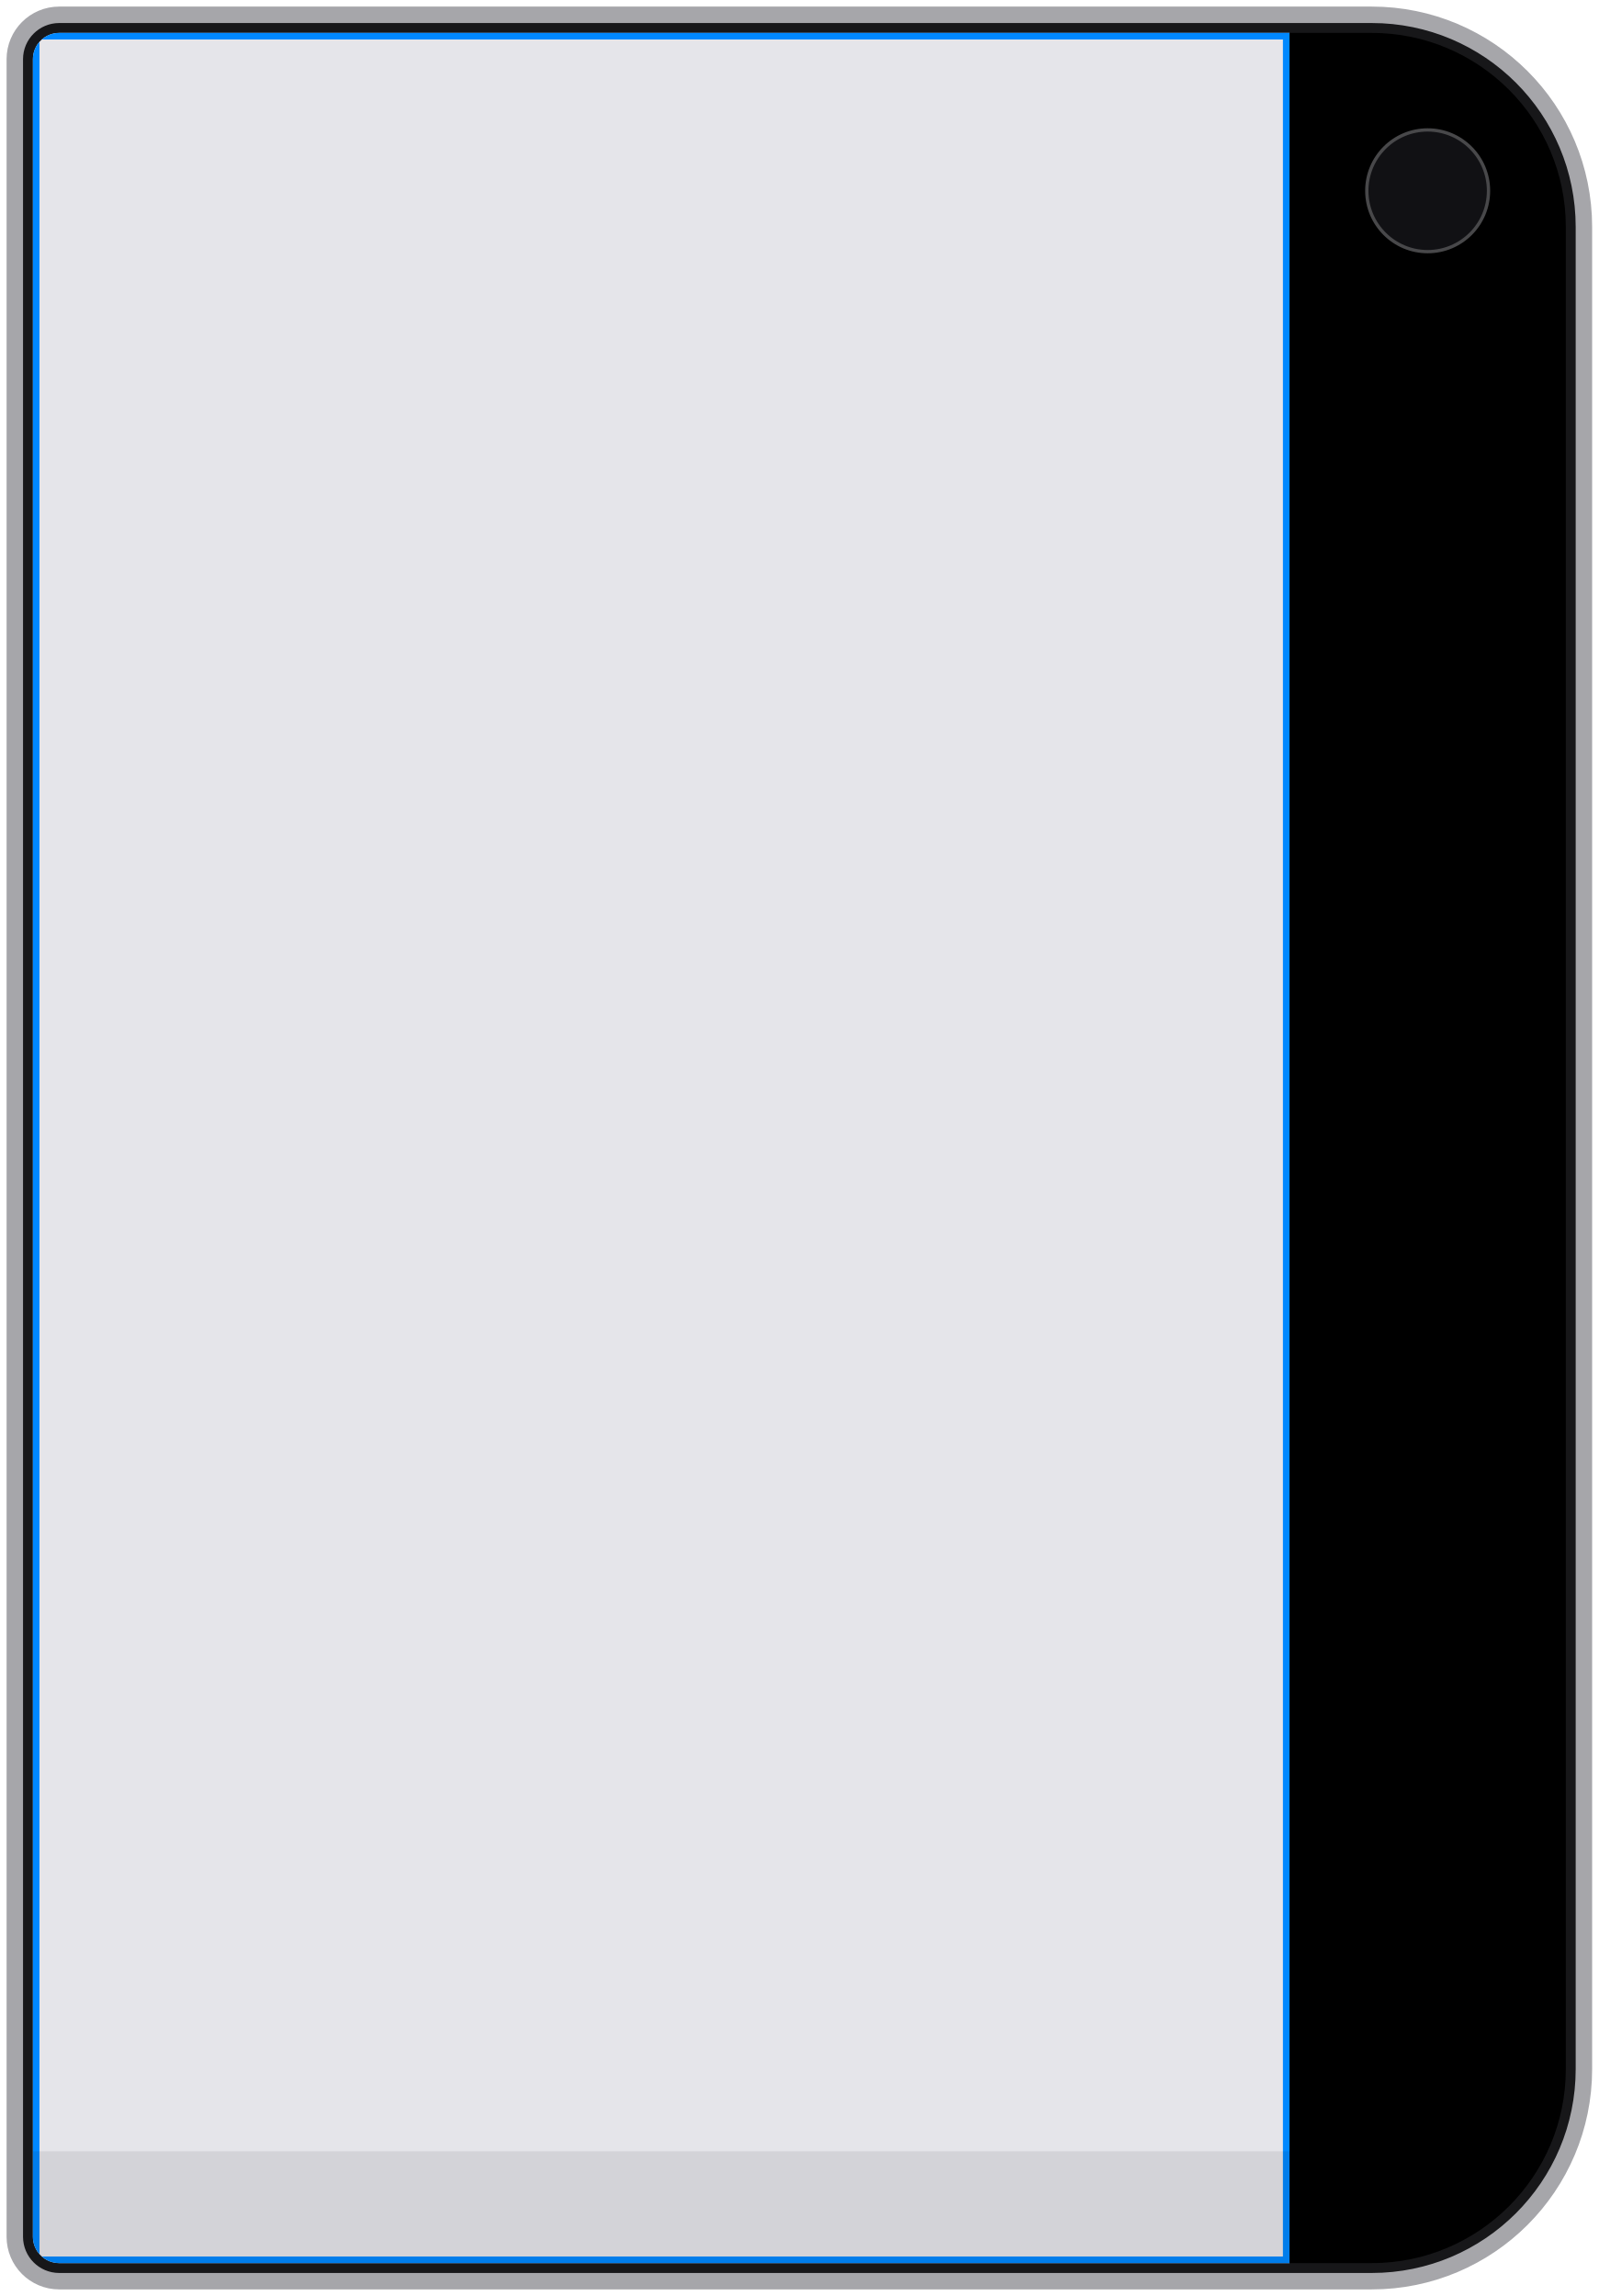
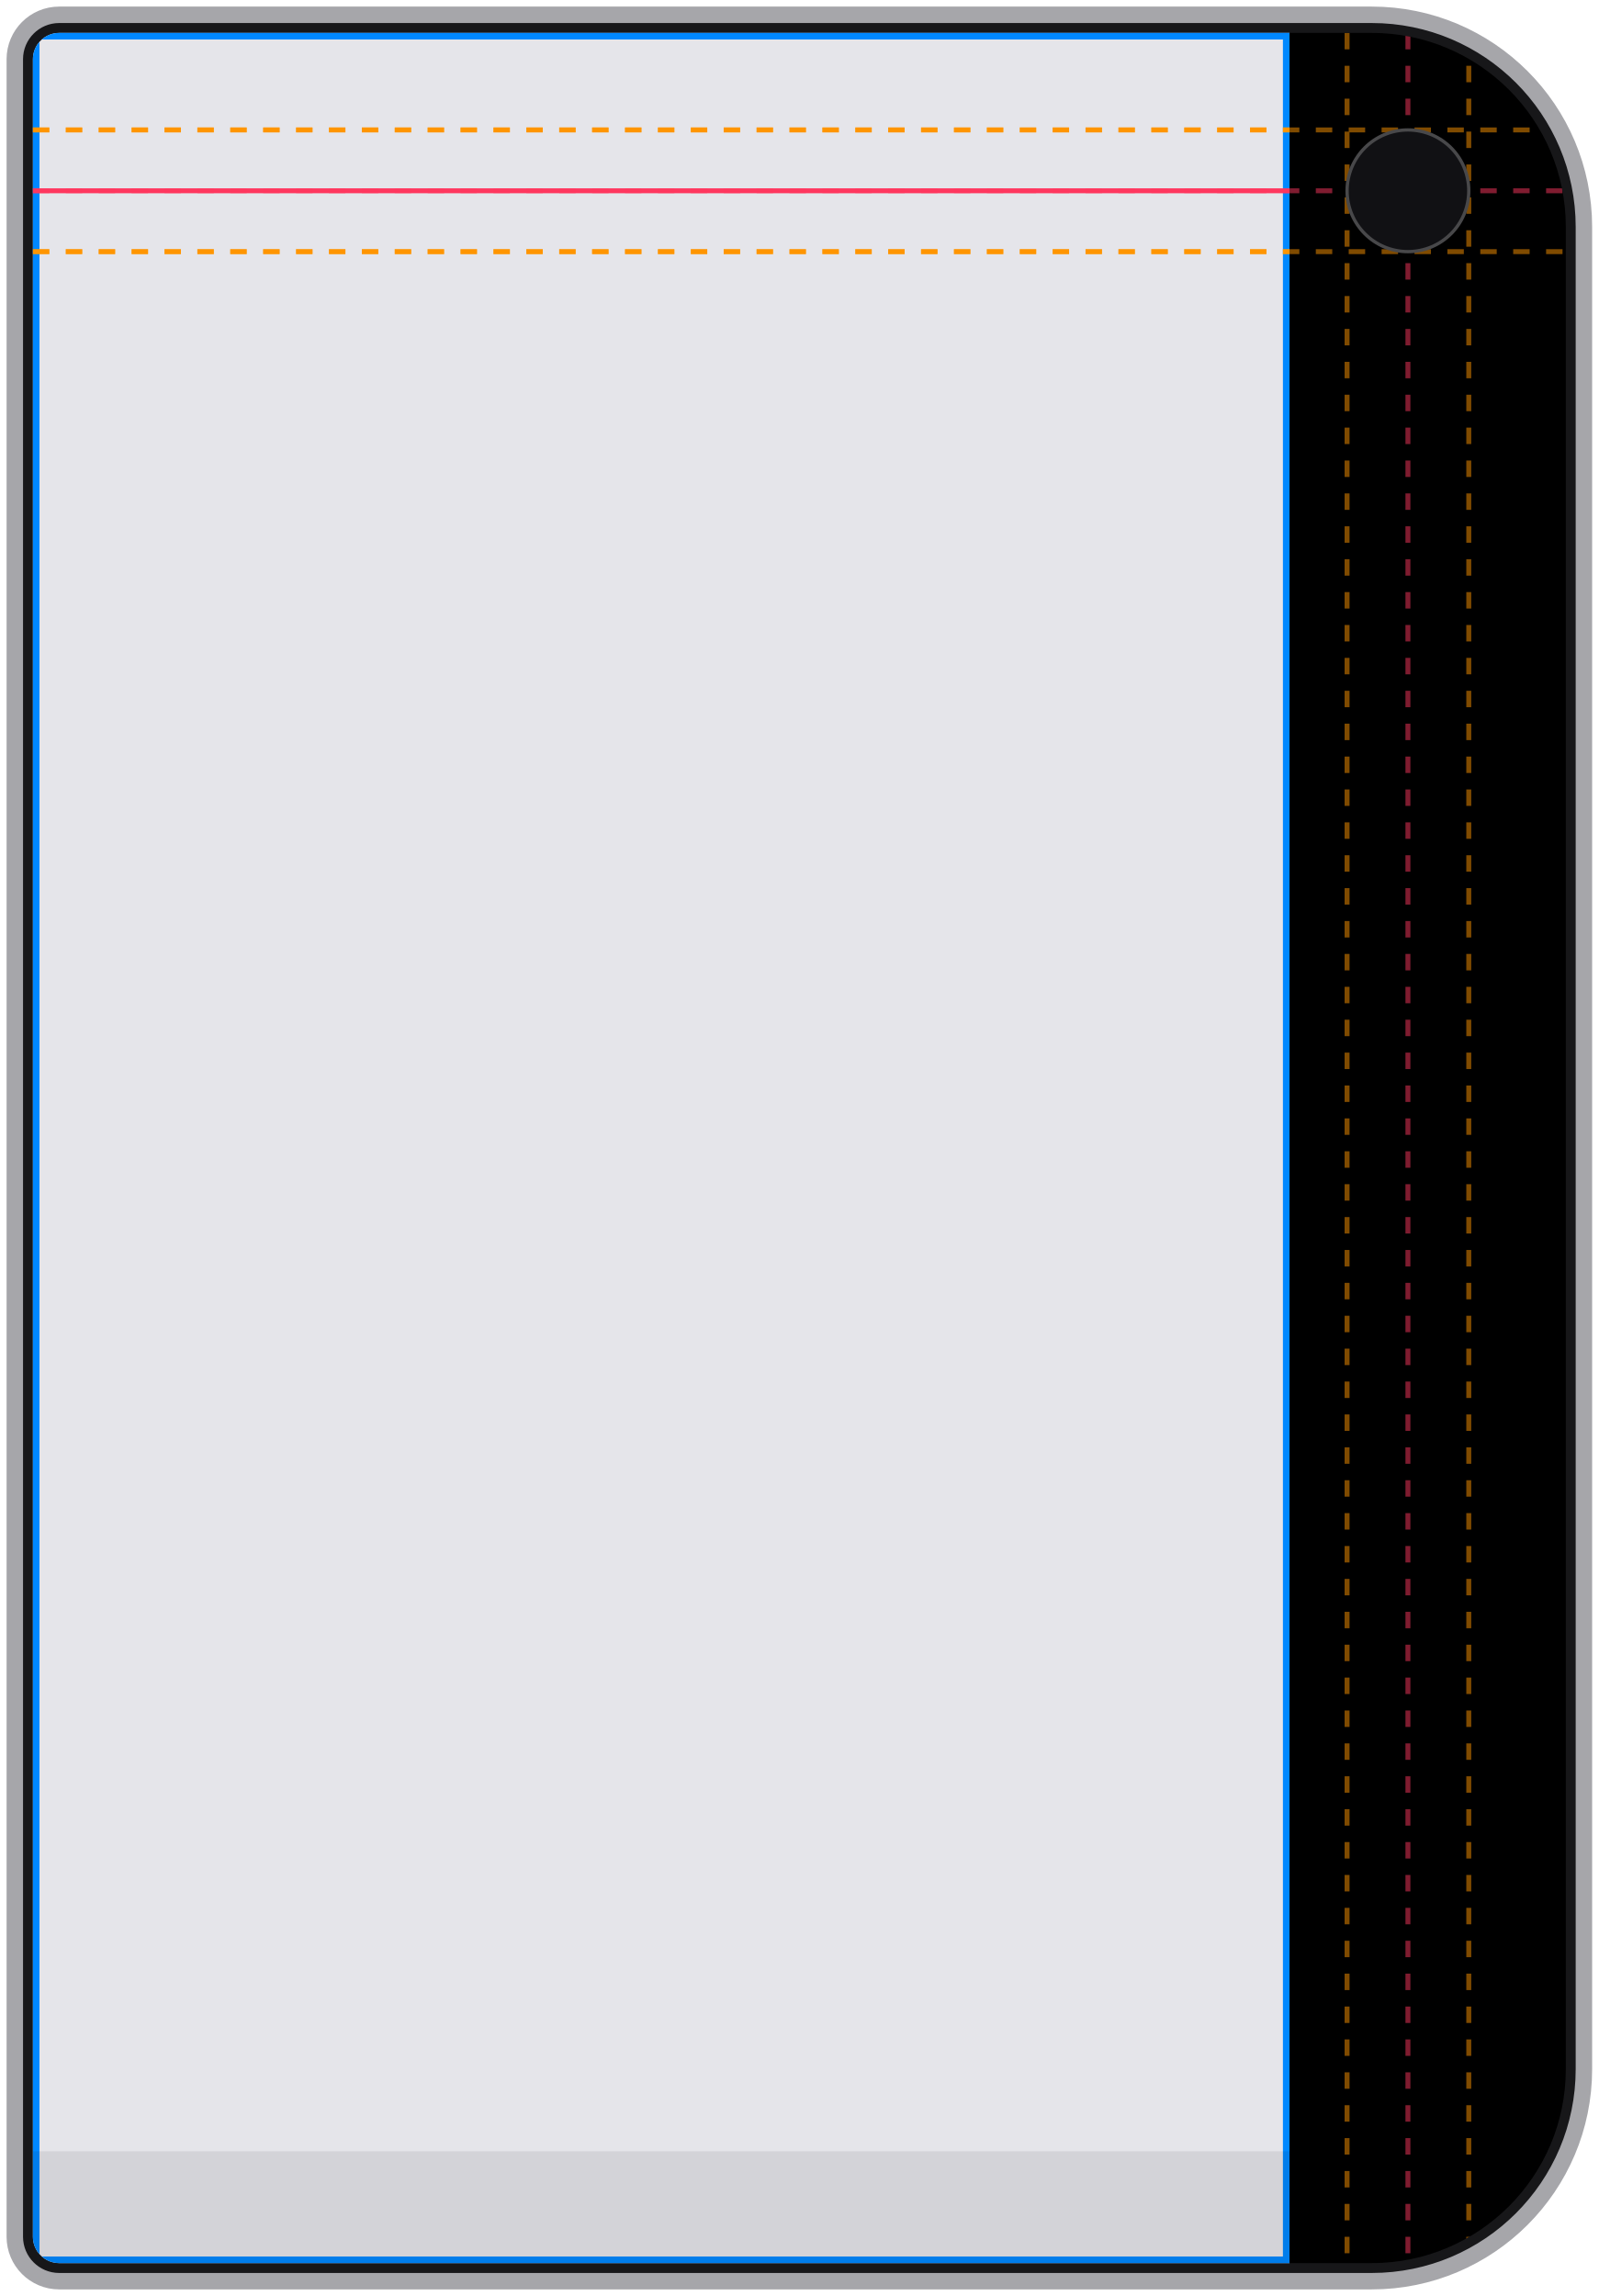
<svg xmlns="http://www.w3.org/2000/svg" viewBox="-10 -10 486 698" role="img" aria-label="Duo FP schematic">
  <defs>
    <clipPath id="screen-clip">
      <path d="M0 458V59A59 59 0 0 1 59 0H619A59 59 0 0 1 678 59V458A8 8 0 0 1 670 466H8A8 8 0 0 1 0 458Z" transform="translate(466 0) rotate(90)" />
    </clipPath>
  </defs>
  <g fill="#171719" stroke="#A6A6AA" stroke-width="16" stroke-linejoin="round">
    <path d="M0 458V59A59 59 0 0 1 59 0H619A59 59 0 0 1 678 59V458A8 8 0 0 1 670 466H8A8 8 0 0 1 0 458Z" transform="translate(466 0) rotate(90)" />
  </g>
  <g fill="#171719" stroke="#171719" stroke-width="6">
    <path d="M0 458V59A59 59 0 0 1 59 0H619A59 59 0 0 1 678 59V458A8 8 0 0 1 670 466H8A8 8 0 0 1 0 458Z" transform="translate(466 0) rotate(90)" />
  </g>
  <g id="display" clip-path="url(#screen-clip)">
    <rect width="466" height="678" fill="#000" />
    <rect id="viewport" x="0" y="0" width="382" height="678" fill="#E5E5EA" />
    <rect x="1" y="1" width="380" height="676" fill="none" stroke="#0088FF" stroke-width="2" />
    <rect x="0" y="644" width="382" height="34" fill="#000" opacity=".08" />
+     <path d="M0 29.5H466 M399.5 0V678" stroke="#FF9500" stroke-width="1.5" stroke-dasharray="5 5" opacity=".5" />
+     <path d="M0 29.5H382" stroke="#FF9500" stroke-width="1.5" stroke-dasharray="5 5" />
+     <path d="M0 48H466 M418 0V678" stroke="#FF375F" stroke-width="1.5" stroke-dasharray="5 5" opacity=".5" />
+     <path d="M0 48H382" stroke="#FF375F" stroke-width="1.5" stroke-dasharray="none" />
+     <path d="M0 66.5H466 M436.5 0V678" stroke="#FF9500" stroke-width="1.5" stroke-dasharray="5 5" opacity=".5" />
+     <path d="M0 66.5H382" stroke="#FF9500" stroke-width="1.5" stroke-dasharray="5 5" />
    <g transform="translate(466 0) rotate(90)">
-       <circle id="camera" data-measurement="provisional-center" cx="48" cy="42" r="18.5" fill="#111114" stroke="#48484A" />
+       <circle id="camera" data-measurement="provisional-center" cx="48" cy="48" r="18.5" fill="#111114" stroke="#48484A" />
    </g>
  </g>
</svg>
